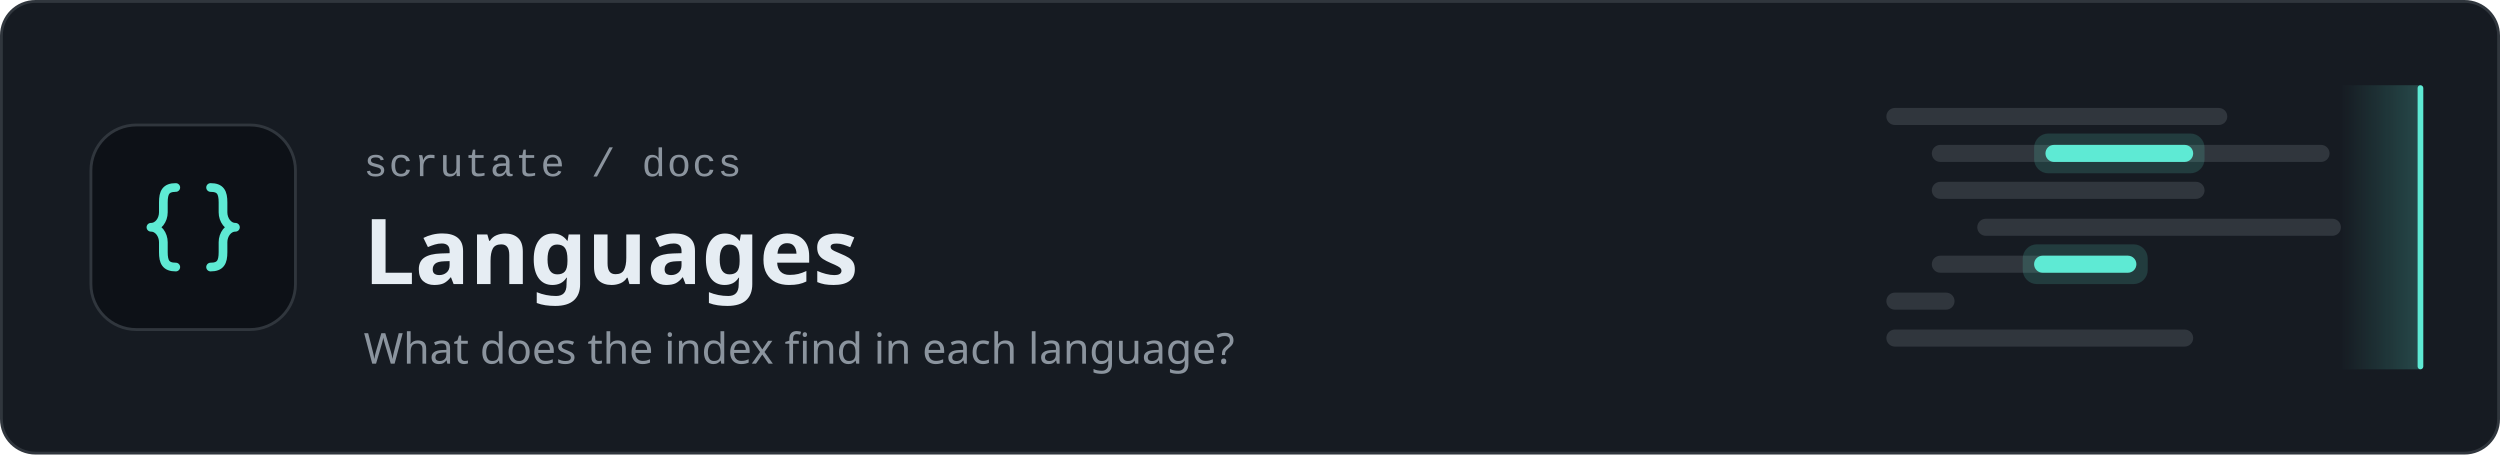
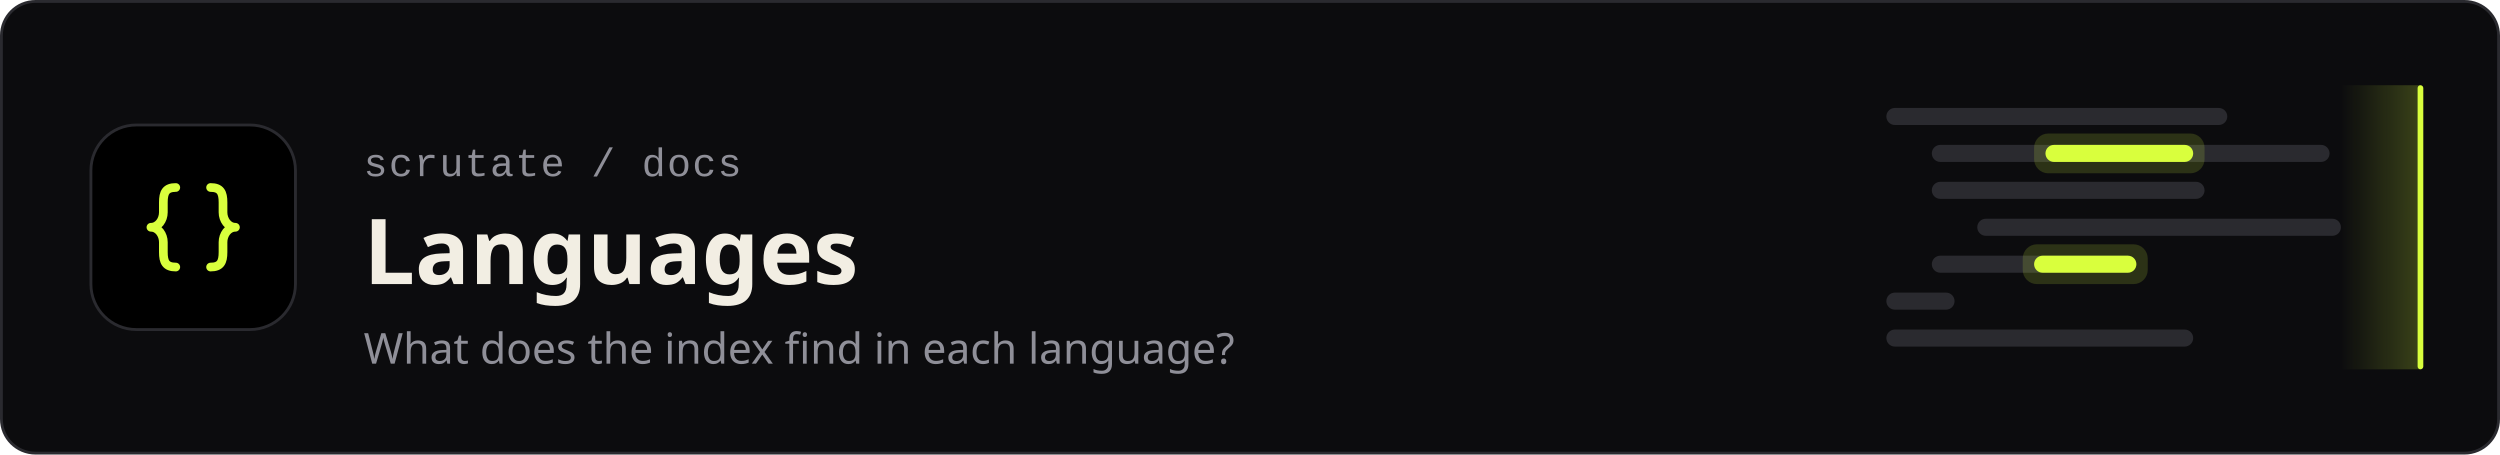
<svg xmlns="http://www.w3.org/2000/svg" viewBox="0 0 880 160" width="880" height="160" role="img" aria-labelledby="title desc">
  <style>
text { font-family: -apple-system, BlinkMacSystemFont, "Segoe UI", "Noto Sans", Helvetica, Arial, sans-serif; }
.m { font-family: ui-monospace, SFMono-Regular, "SF Mono", Menlo, Consolas, "Liberation Mono", monospace; }
- .h { font-size: 15px; font-weight: 600; fill: #e6edf3; }
- .b { font-size: 14px; fill: #8b949e; }
- .bi { font-size: 14px; fill: #e6edf3; }
- .lbl { font-size: 14px; font-weight: 600; fill: #8b949e; }
- .card { fill: #161b22; stroke: #30363d; stroke-width: 1; }
- .inset { fill: #0d1117; stroke: #30363d; stroke-width: 1; }
- .store { fill: #161b22; stroke: #a78bfa; stroke-width: 1.25; }
- .out { fill: #161b22; stroke: #5eead4; stroke-width: 1.25; }
- .arrow { fill: none; stroke: #8b949e; stroke-width: 1.5; stroke-linecap: round; stroke-linejoin: round; }
- .gate { fill: #0d1117; stroke: #8b949e; stroke-width: 1.25; stroke-dasharray: 6 5; }
+ .h { font-size: 15px; font-weight: 600; fill: #f2eee3; }
+ .b { font-size: 14px; fill: #8f8f98; }
+ .bi { font-size: 14px; fill: #f2eee3; }
+ .lbl { font-size: 14px; font-weight: 600; fill: #8f8f98; }
+ .card { fill: #0c0c0e; stroke: #2a2a2f; stroke-width: 1; }
+ .inset { fill: #000000; stroke: #2a2a2f; stroke-width: 1; }
+ .store { fill: #0c0c0e; stroke: #f2eee3; stroke-width: 1.25; }
+ .out { fill: #0c0c0e; stroke: #d9ff3d; stroke-width: 1.25; }
+ .arrow { fill: none; stroke: #8f8f98; stroke-width: 1.5; stroke-linecap: round; stroke-linejoin: round; }
+ .gate { fill: #000000; stroke: #8f8f98; stroke-width: 1.25; stroke-dasharray: 6 5; }

- .title { font-size: 32px; font-weight: 700; fill: #e6edf3; }
- .line { font-size: 15px; fill: #8b949e; }
- .brand { font-size: 14px; fill: #8b949e; letter-spacing: .5px; }
- .code { fill: #30363d; }
- .hit { fill: #5eead4; }
- .band { fill: #5eead4; opacity: 0.16; }
+ .title { font-size: 32px; font-weight: 700; fill: #f2eee3; }
+ .line { font-size: 15px; fill: #8f8f98; }
+ .brand { font-size: 14px; fill: #8f8f98; letter-spacing: .5px; }
+ .code { fill: #2a2a2f; }
+ .hit { fill: #d9ff3d; }
+ .band { fill: #d9ff3d; opacity: 0.16; }
.beam { animation: sweep 12s cubic-bezier(.2,.7,.2,1) infinite; }
.lit { animation: lit 12s cubic-bezier(.2,.7,.2,1) infinite; }
@keyframes sweep { 0% { transform: translateX(-196px); opacity: 0; } 5% { opacity: 1; }
  45% { transform: translateX(0); opacity: 1; } 92% { transform: translateX(0); opacity: 1; }
  100% { transform: translateX(0); opacity: 0; } }
@keyframes lit { 0%, 44% { opacity: 0; } 52%, 92% { opacity: 1; } 100% { opacity: 0; } }
@media (prefers-reduced-motion: reduce) { * { animation: none !important; } }
</style>
  <defs>
    <marker id="ah" viewBox="0 0 10 10" refX="8.5" refY="5" markerWidth="6.5" markerHeight="6.5" orient="auto-start-reverse">
-       <path d="M1.5 1.5 8.5 5 1.5 8.5" fill="none" stroke="#8b949e" stroke-width="1.6" stroke-linecap="round" stroke-linejoin="round" />
+       <path d="M1.5 1.5 8.5 5 1.5 8.5" fill="none" stroke="#8f8f98" stroke-width="1.6" stroke-linecap="round" stroke-linejoin="round" />
    </marker>
    <linearGradient id="glow" x1="0" x2="1">
-       <stop offset="0" stop-color="#5eead4" stop-opacity="0" />
-       <stop offset="1" stop-color="#5eead4" stop-opacity="0.22" />
+       <stop offset="0" stop-color="#d9ff3d" stop-opacity="0" />
+       <stop offset="1" stop-color="#d9ff3d" stop-opacity="0.22" />
    </linearGradient>
  </defs>
  <rect x="0.5" y="0.5" width="879" height="159" rx="12" class="card" />
  <rect x="32" y="44" width="72" height="72" rx="16" class="inset" />
  <g transform="translate(47 59) scale(1.75)">
-     <path d="M8.5 4C6.5 4 6 5 6 7v2c0 1.5-1 3-2.5 3C5 12 6 13.5 6 15v2c0 2 .5 3 2.5 3" fill="none" stroke="#5eead4" stroke-width="1.75" stroke-linecap="round" stroke-linejoin="round" />
-     <path d="M15.5 4c2 0 2.5 1 2.5 3v2c0 1.5 1 3 2.5 3-1.5 0-2.5 1.5-2.5 3v2c0 2-.5 3-2.5 3" fill="none" stroke="#5eead4" stroke-width="1.75" stroke-linecap="round" stroke-linejoin="round" />
+     <path d="M8.5 4C6.5 4 6 5 6 7v2c0 1.5-1 3-2.5 3C5 12 6 13.5 6 15v2c0 2 .5 3 2.5 3" fill="none" stroke="#d9ff3d" stroke-width="1.75" stroke-linecap="round" stroke-linejoin="round" />
+     <path d="M15.5 4c2 0 2.5 1 2.5 3v2c0 1.5 1 3 2.5 3-1.5 0-2.5 1.5-2.5 3v2c0 2-.5 3-2.5 3" fill="none" stroke="#d9ff3d" stroke-width="1.75" stroke-linecap="round" stroke-linejoin="round" />
  </g>
  <text x="128" y="62" class="brand m">scrutate / docs</text>
  <text x="128" y="100" class="title">Languages</text>
  <text x="128" y="128" class="line">What does the index find in each language?</text>
  <rect x="664" y="38" width="120" height="6" rx="3" class="code" />
  <rect x="680" y="51" width="140" height="6" rx="3" class="code" />
  <rect x="680" y="64" width="96" height="6" rx="3" class="code" />
  <rect x="696" y="77" width="128" height="6" rx="3" class="code" />
  <rect x="680" y="90" width="72" height="6" rx="3" class="code" />
  <rect x="664" y="103" width="24" height="6" rx="3" class="code" />
  <rect x="664" y="116" width="108" height="6" rx="3" class="code" />
  <g class="lit">
    <rect x="716" y="47" width="60" height="14" rx="5" class="band" />
    <rect x="720" y="51" width="52" height="6" rx="3" class="hit" />
    <rect x="712" y="86" width="44" height="14" rx="5" class="band" />
    <rect x="716" y="90" width="36" height="6" rx="3" class="hit" />
  </g>
  <g class="beam">
    <rect x="824" y="30" width="28" height="100" fill="url(#glow)" />
    <rect x="851" y="30" width="2" height="100" rx="1" class="hit" />
  </g>
</svg>
